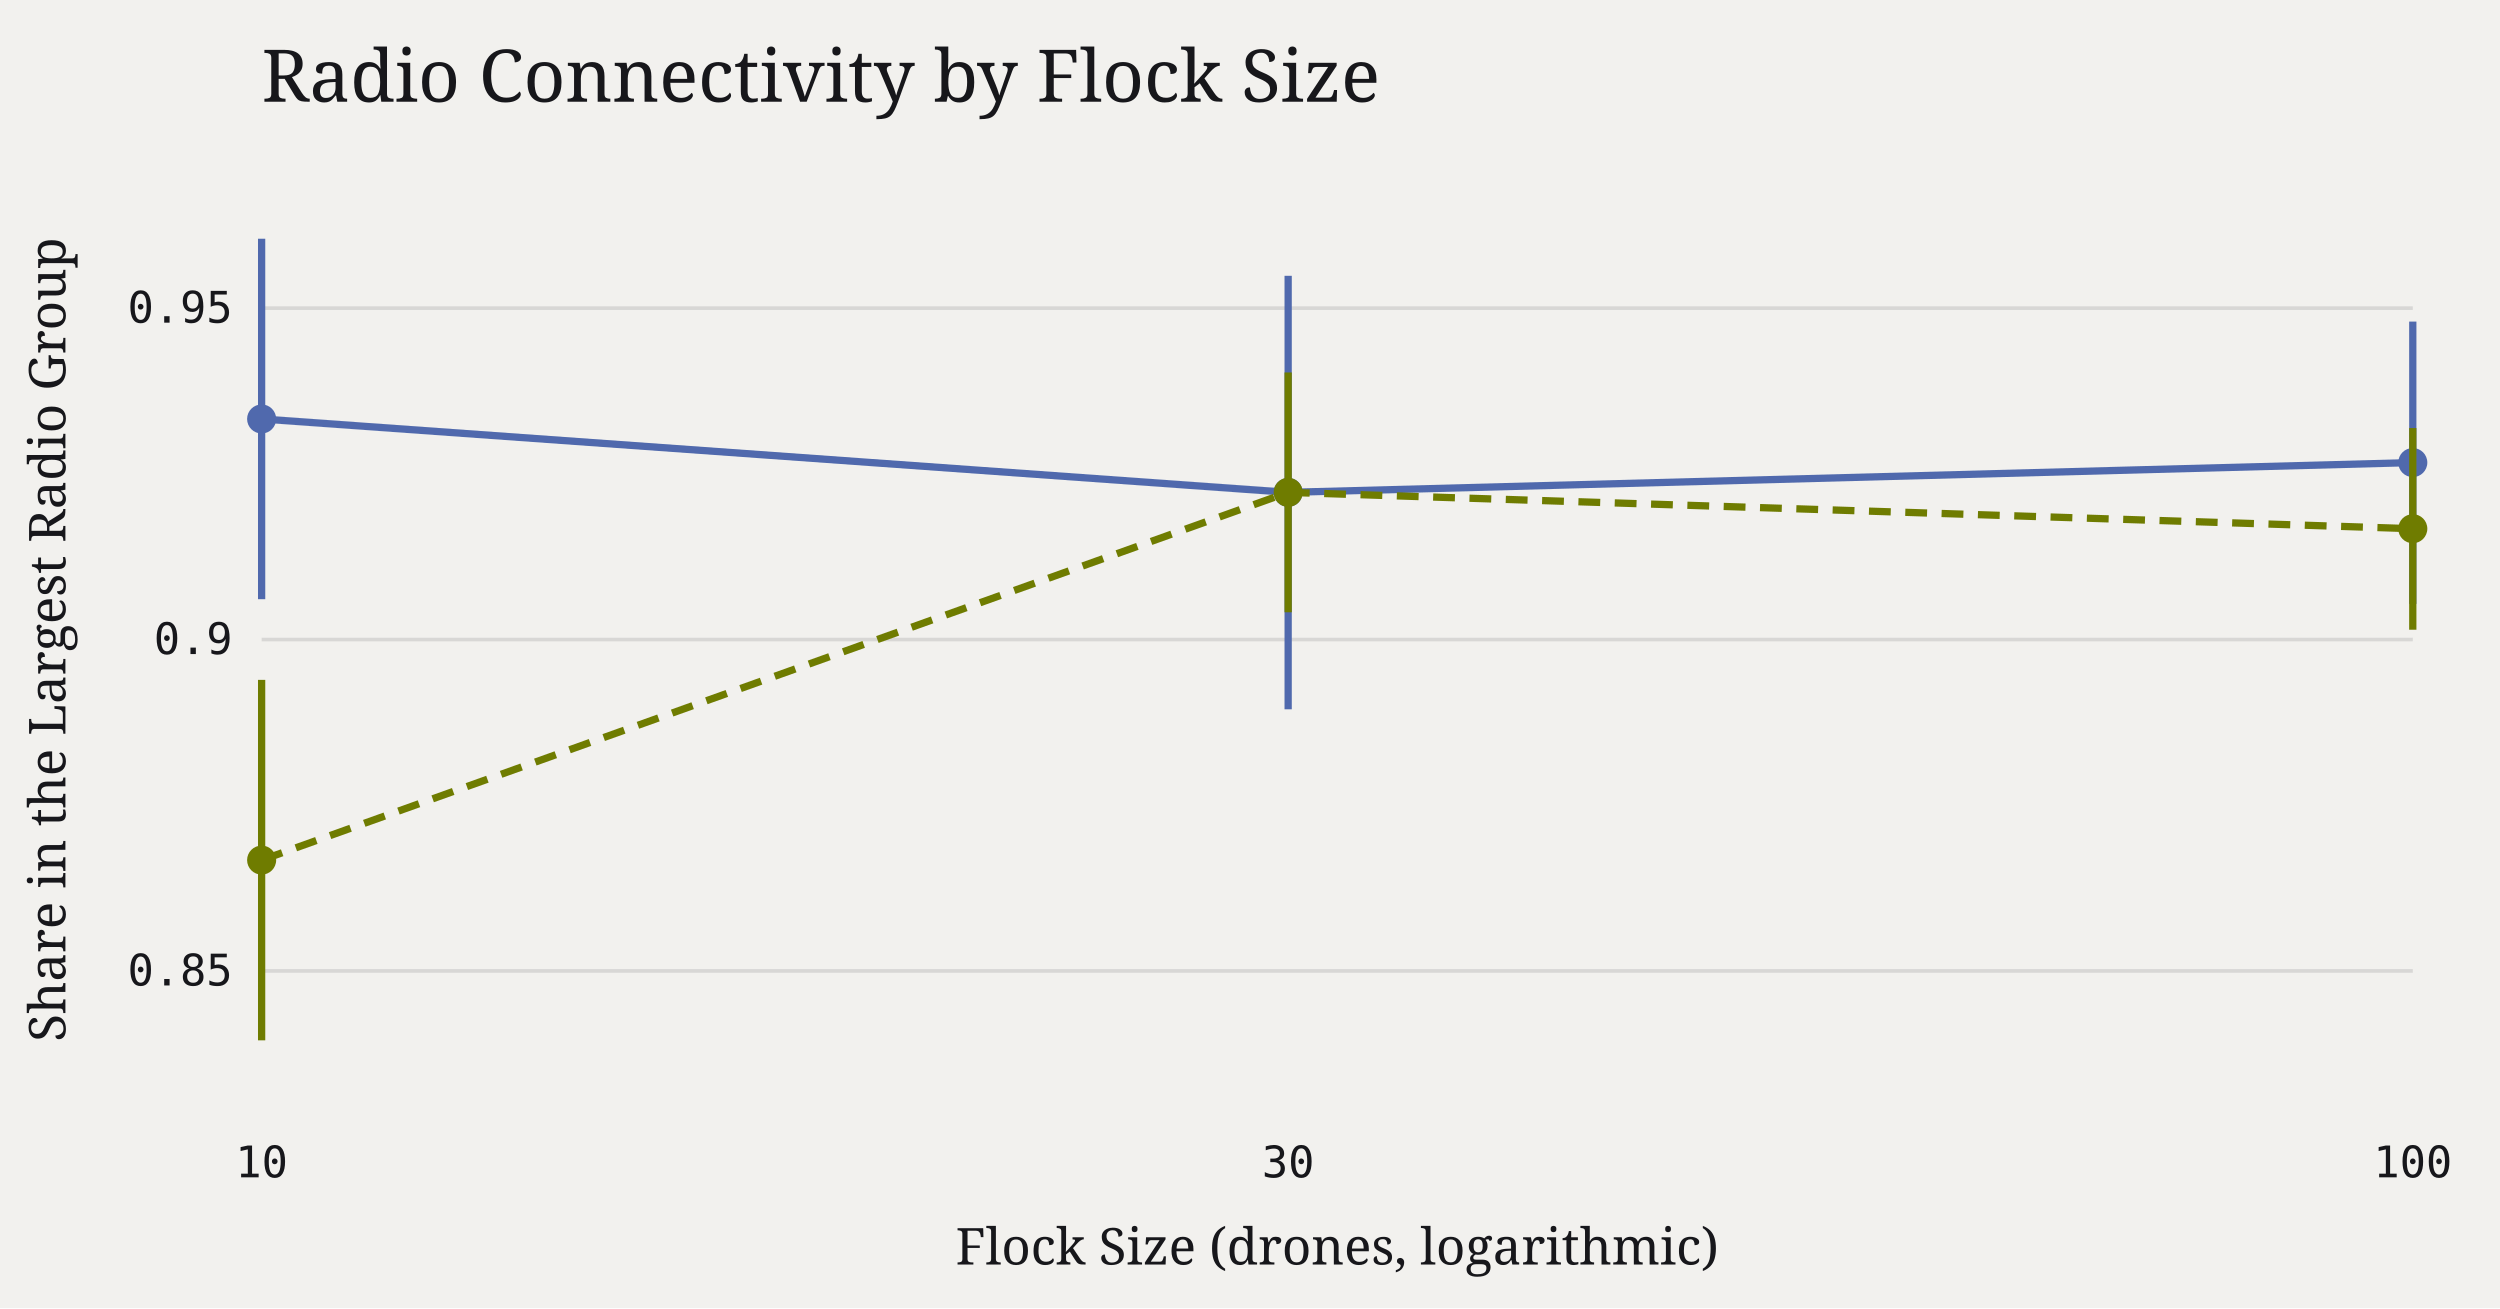
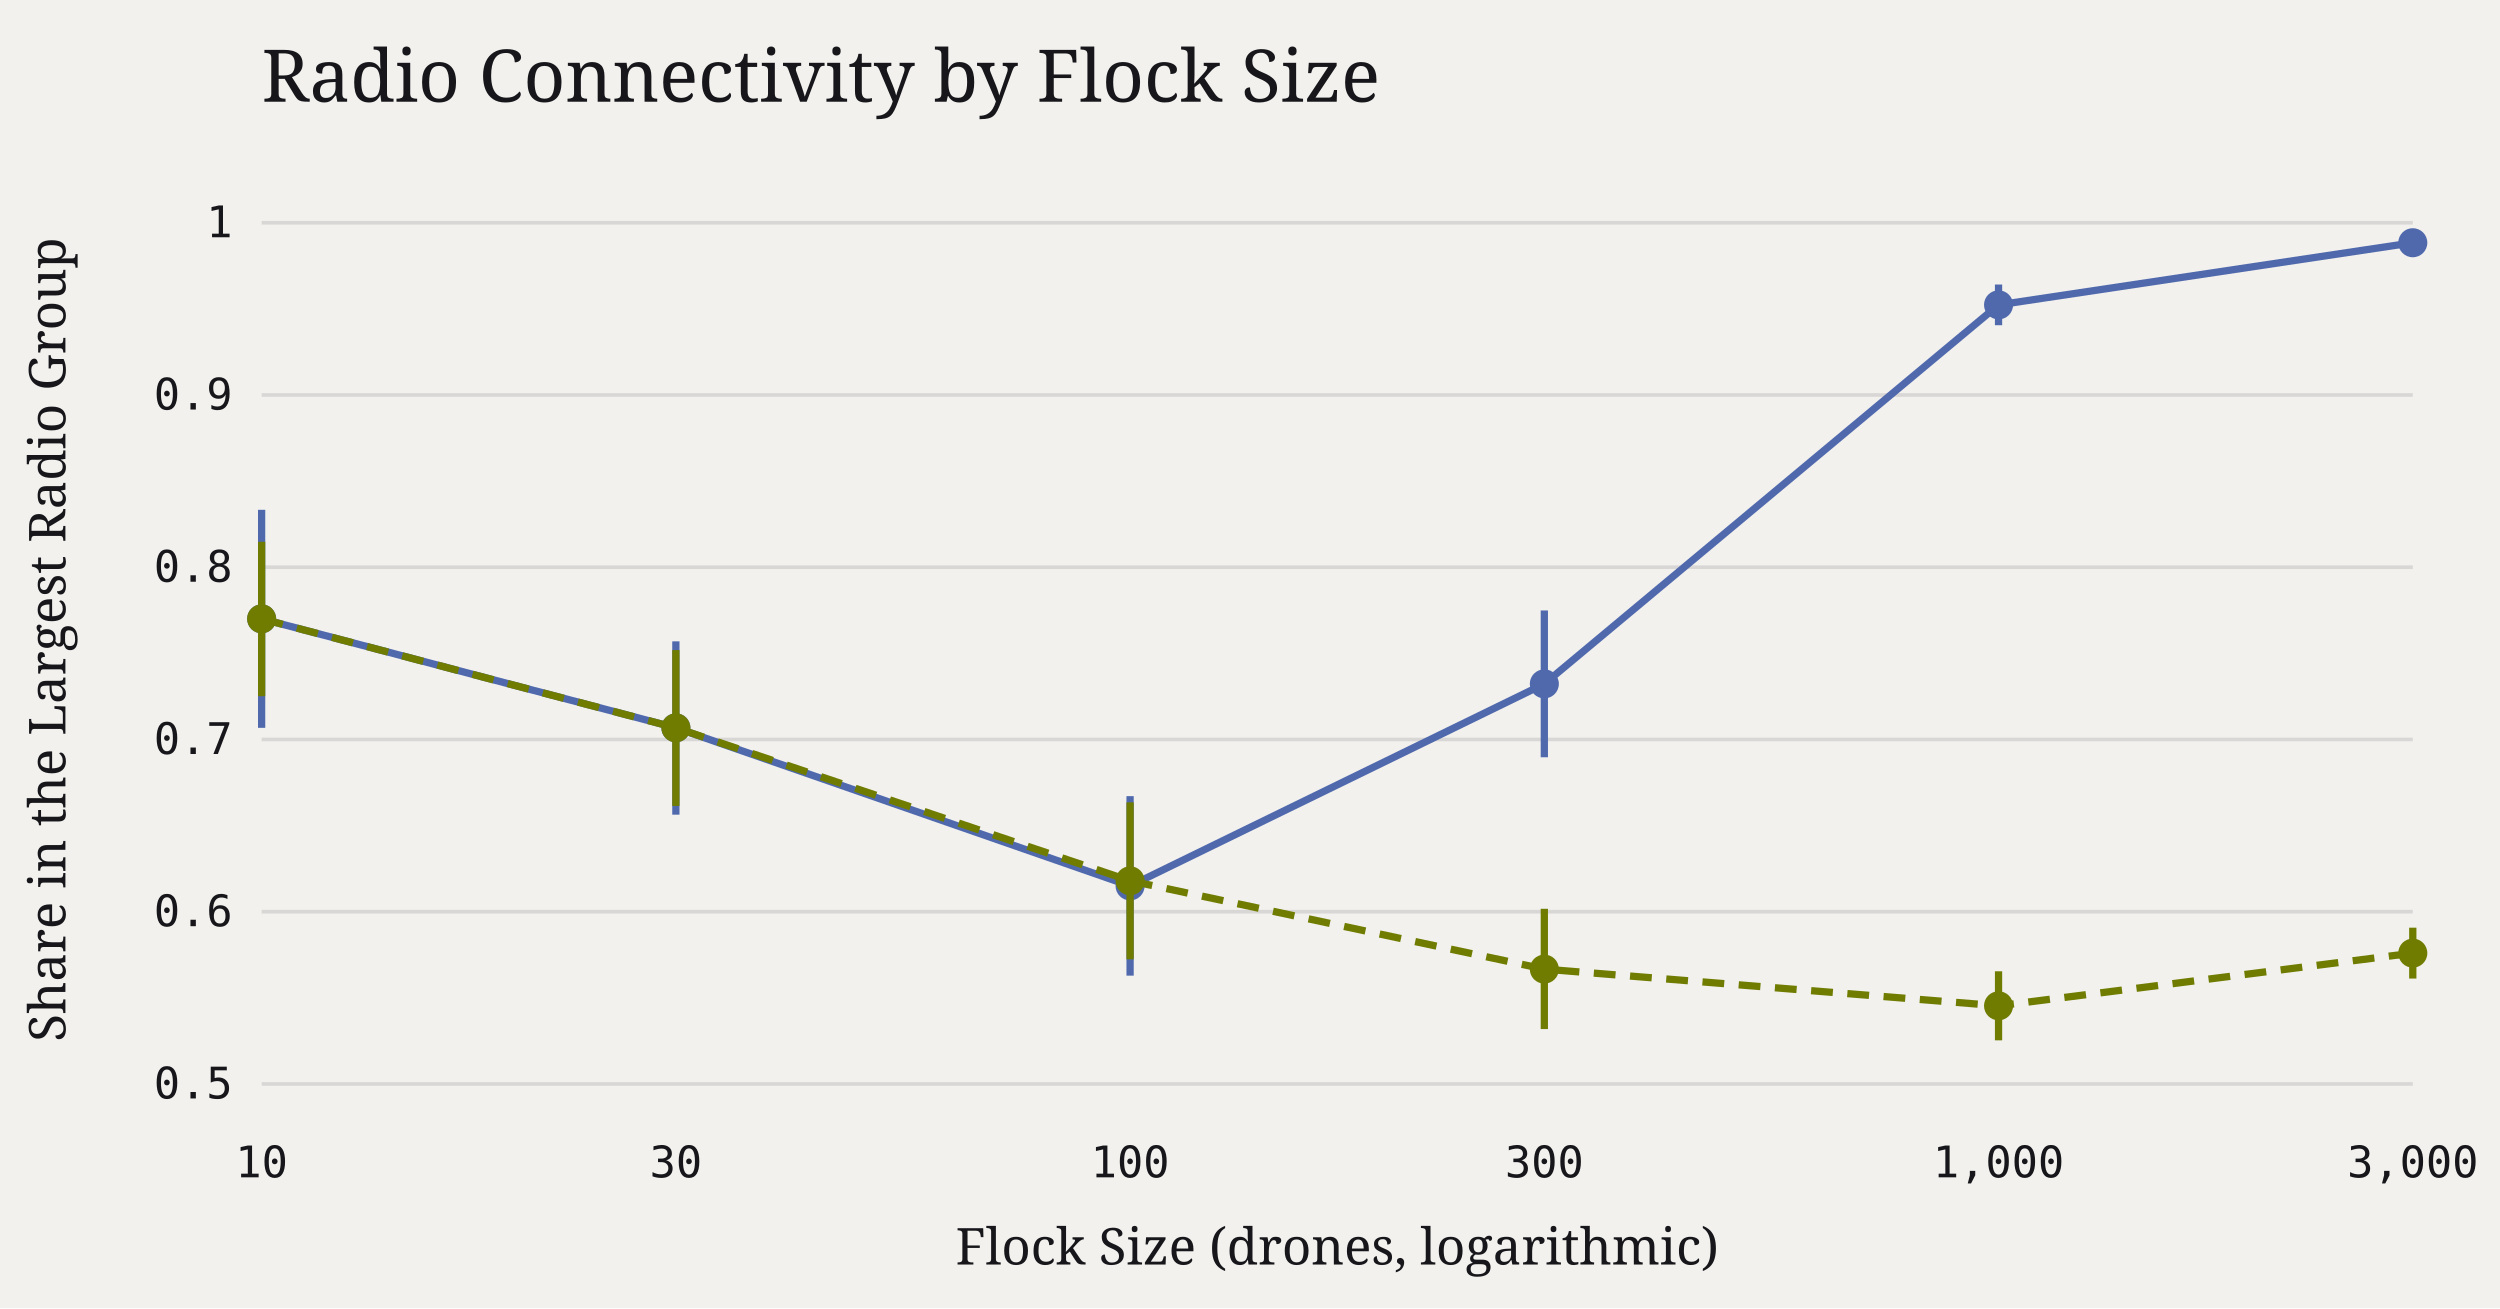
<svg xmlns="http://www.w3.org/2000/svg" viewBox="0 0 688 360" role="img" aria-label="Radio Connectivity by Flock Size">
  <rect width="688" height="360" fill="#f2f1ee" />
  <text x="72" y="28" fill="#17171b" font-family="'Bellefair', Didot, Georgia, serif" font-size="20">Radio Connectivity by Flock Size</text>
-   <line x1="72" x2="664" y1="267.2" y2="267.2" stroke="#17171b" stroke-opacity="0.12" />
-   <text x="64" y="271.2" text-anchor="end" fill="#17171b" font-family="'JetBrains Mono', ui-monospace, Menlo, monospace" font-size="12">0.85</text>
-   <line x1="72" x2="664" y1="176.0" y2="176.0" stroke="#17171b" stroke-opacity="0.12" />
-   <text x="64" y="180.0" text-anchor="end" fill="#17171b" font-family="'JetBrains Mono', ui-monospace, Menlo, monospace" font-size="12">0.9</text>
-   <line x1="72" x2="664" y1="84.8" y2="84.8" stroke="#17171b" stroke-opacity="0.12" />
-   <text x="64" y="88.8" text-anchor="end" fill="#17171b" font-family="'JetBrains Mono', ui-monospace, Menlo, monospace" font-size="12">0.95</text>
+   <line x1="72" x2="664" y1="298.3" y2="298.3" stroke="#17171b" stroke-opacity="0.12" />
+   <text x="64" y="302.3" text-anchor="end" fill="#17171b" font-family="'JetBrains Mono', ui-monospace, Menlo, monospace" font-size="12">0.5</text>
+   <line x1="72" x2="664" y1="250.9" y2="250.9" stroke="#17171b" stroke-opacity="0.12" />
+   <text x="64" y="254.9" text-anchor="end" fill="#17171b" font-family="'JetBrains Mono', ui-monospace, Menlo, monospace" font-size="12">0.6</text>
+   <line x1="72" x2="664" y1="203.5" y2="203.5" stroke="#17171b" stroke-opacity="0.12" />
+   <text x="64" y="207.5" text-anchor="end" fill="#17171b" font-family="'JetBrains Mono', ui-monospace, Menlo, monospace" font-size="12">0.7</text>
+   <line x1="72" x2="664" y1="156.1" y2="156.1" stroke="#17171b" stroke-opacity="0.12" />
+   <text x="64" y="160.1" text-anchor="end" fill="#17171b" font-family="'JetBrains Mono', ui-monospace, Menlo, monospace" font-size="12">0.8</text>
+   <line x1="72" x2="664" y1="108.7" y2="108.7" stroke="#17171b" stroke-opacity="0.12" />
+   <text x="64" y="112.7" text-anchor="end" fill="#17171b" font-family="'JetBrains Mono', ui-monospace, Menlo, monospace" font-size="12">0.9</text>
+   <line x1="72" x2="664" y1="61.3" y2="61.3" stroke="#17171b" stroke-opacity="0.12" />
+   <text x="64" y="65.3" text-anchor="end" fill="#17171b" font-family="'JetBrains Mono', ui-monospace, Menlo, monospace" font-size="12">1</text>
  <text x="72.0" y="324" text-anchor="middle" fill="#17171b" font-family="'JetBrains Mono', ui-monospace, Menlo, monospace" font-size="12">10</text>
-   <text x="354.5" y="324" text-anchor="middle" fill="#17171b" font-family="'JetBrains Mono', ui-monospace, Menlo, monospace" font-size="12">30</text>
-   <text x="664.0" y="324" text-anchor="middle" fill="#17171b" font-family="'JetBrains Mono', ui-monospace, Menlo, monospace" font-size="12">100</text>
+   <text x="186.0" y="324" text-anchor="middle" fill="#17171b" font-family="'JetBrains Mono', ui-monospace, Menlo, monospace" font-size="12">30</text>
+   <text x="311.0" y="324" text-anchor="middle" fill="#17171b" font-family="'JetBrains Mono', ui-monospace, Menlo, monospace" font-size="12">100</text>
+   <text x="425.0" y="324" text-anchor="middle" fill="#17171b" font-family="'JetBrains Mono', ui-monospace, Menlo, monospace" font-size="12">300</text>
+   <text x="550.0" y="324" text-anchor="middle" fill="#17171b" font-family="'JetBrains Mono', ui-monospace, Menlo, monospace" font-size="12">1,000</text>
+   <text x="664.0" y="324" text-anchor="middle" fill="#17171b" font-family="'JetBrains Mono', ui-monospace, Menlo, monospace" font-size="12">3,000</text>
  <text x="368" y="348" fill="#17171b" font-family="'Crimson Pro', Georgia, serif" font-size="14" text-anchor="middle">Flock Size (drones, logarithmic)</text>
  <text transform="translate(18 176) rotate(-90)" fill="#17171b" font-family="'Crimson Pro', Georgia, serif" font-size="14" text-anchor="middle">Share in the Largest Radio Group</text>
-   <polyline points="72.0,115.3 354.5,135.5 664.0,127.3" fill="none" stroke="#5069ad" stroke-width="2" />
-   <line x1="72.0" x2="72.0" y1="164.9" y2="65.7" stroke="#5069ad" stroke-width="2" />
-   <circle cx="72.0" cy="115.3" r="4" fill="#5069ad" />
-   <line x1="354.5" x2="354.5" y1="195.2" y2="75.9" stroke="#5069ad" stroke-width="2" />
-   <circle cx="354.5" cy="135.5" r="4" fill="#5069ad" />
-   <line x1="664.0" x2="664.0" y1="166.2" y2="88.5" stroke="#5069ad" stroke-width="2" />
-   <circle cx="664.0" cy="127.3" r="4" fill="#5069ad" />
-   <polyline points="72.0,236.7 354.5,135.5 664.0,145.5" fill="none" stroke="#6f7c00" stroke-width="2" stroke-dasharray="6 4" />
-   <line x1="72.0" x2="72.0" y1="286.3" y2="187.1" stroke="#6f7c00" stroke-width="2" />
-   <circle cx="72.0" cy="236.7" r="4" fill="#6f7c00" />
-   <line x1="354.5" x2="354.5" y1="168.5" y2="102.5" stroke="#6f7c00" stroke-width="2" />
-   <circle cx="354.5" cy="135.5" r="4" fill="#6f7c00" />
-   <line x1="664.0" x2="664.0" y1="173.3" y2="117.8" stroke="#6f7c00" stroke-width="2" />
-   <circle cx="664.0" cy="145.5" r="4" fill="#6f7c00" />
+   <polyline points="72.0,170.3 186.0,200.3 311.0,243.8 425.0,188.2 550.0,83.9 664.0,66.8" fill="none" stroke="#5069ad" stroke-width="2" />
+   <line x1="72.0" x2="72.0" y1="200.3" y2="140.3" stroke="#5069ad" stroke-width="2" />
+   <circle cx="72.0" cy="170.3" r="4" fill="#5069ad" />
+   <line x1="186.0" x2="186.0" y1="224.2" y2="176.5" stroke="#5069ad" stroke-width="2" />
+   <circle cx="186.0" cy="200.3" r="4" fill="#5069ad" />
+   <line x1="311.0" x2="311.0" y1="268.5" y2="219.1" stroke="#5069ad" stroke-width="2" />
+   <circle cx="311.0" cy="243.8" r="4" fill="#5069ad" />
+   <line x1="425.0" x2="425.0" y1="208.4" y2="168.0" stroke="#5069ad" stroke-width="2" />
+   <circle cx="425.0" cy="188.2" r="4" fill="#5069ad" />
+   <line x1="550.0" x2="550.0" y1="89.5" y2="78.3" stroke="#5069ad" stroke-width="2" />
+   <circle cx="550.0" cy="83.9" r="4" fill="#5069ad" />
+   <line x1="664.0" x2="664.0" y1="67.9" y2="65.7" stroke="#5069ad" stroke-width="2" />
+   <circle cx="664.0" cy="66.8" r="4" fill="#5069ad" />
+   <polyline points="72.0,170.3 186.0,200.3 311.0,242.4 425.0,266.7 550.0,276.8 664.0,262.3" fill="none" stroke="#6f7c00" stroke-width="2" stroke-dasharray="6 4" />
+   <line x1="72.0" x2="72.0" y1="191.6" y2="149.1" stroke="#6f7c00" stroke-width="2" />
+   <circle cx="72.0" cy="170.3" r="4" fill="#6f7c00" />
+   <line x1="186.0" x2="186.0" y1="221.8" y2="178.9" stroke="#6f7c00" stroke-width="2" />
+   <circle cx="186.0" cy="200.3" r="4" fill="#6f7c00" />
+   <line x1="311.0" x2="311.0" y1="264.0" y2="220.8" stroke="#6f7c00" stroke-width="2" />
+   <circle cx="311.0" cy="242.4" r="4" fill="#6f7c00" />
+   <line x1="425.0" x2="425.0" y1="283.2" y2="250.1" stroke="#6f7c00" stroke-width="2" />
+   <circle cx="425.0" cy="266.7" r="4" fill="#6f7c00" />
+   <line x1="550.0" x2="550.0" y1="286.3" y2="267.3" stroke="#6f7c00" stroke-width="2" />
+   <circle cx="550.0" cy="276.8" r="4" fill="#6f7c00" />
+   <line x1="664.0" x2="664.0" y1="269.3" y2="255.3" stroke="#6f7c00" stroke-width="2" />
+   <circle cx="664.0" cy="262.3" r="4" fill="#6f7c00" />
</svg>
